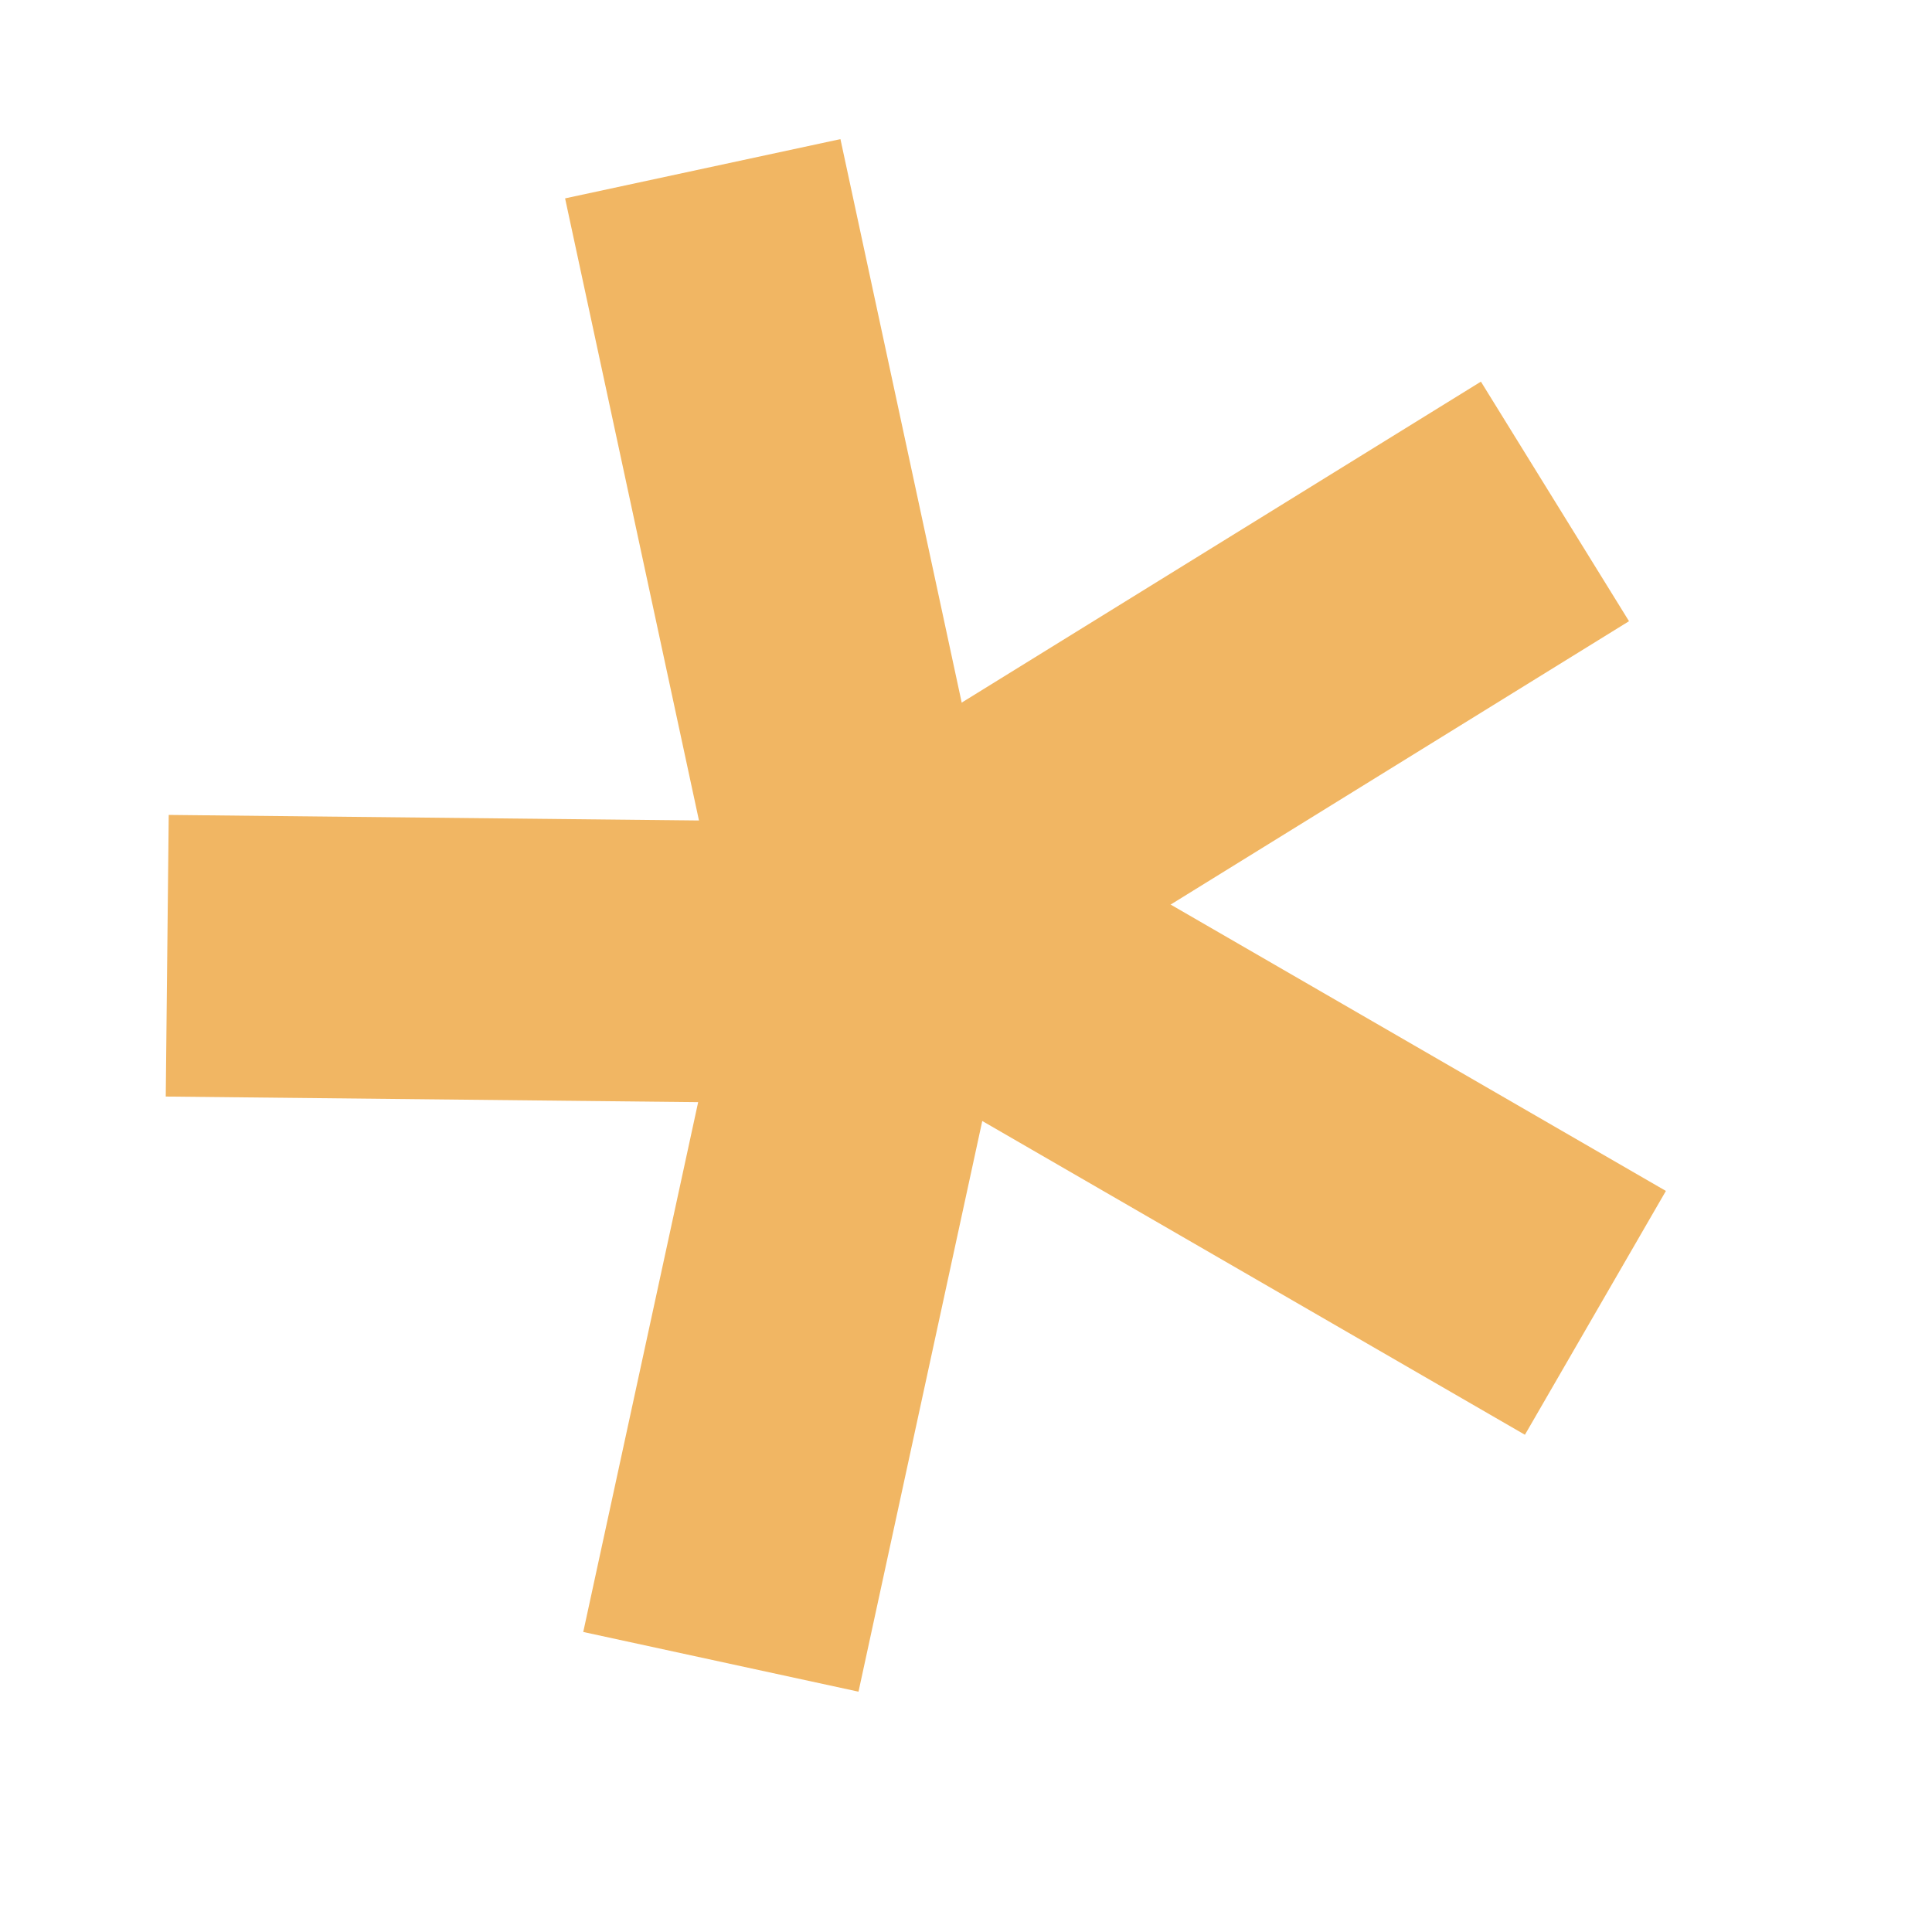
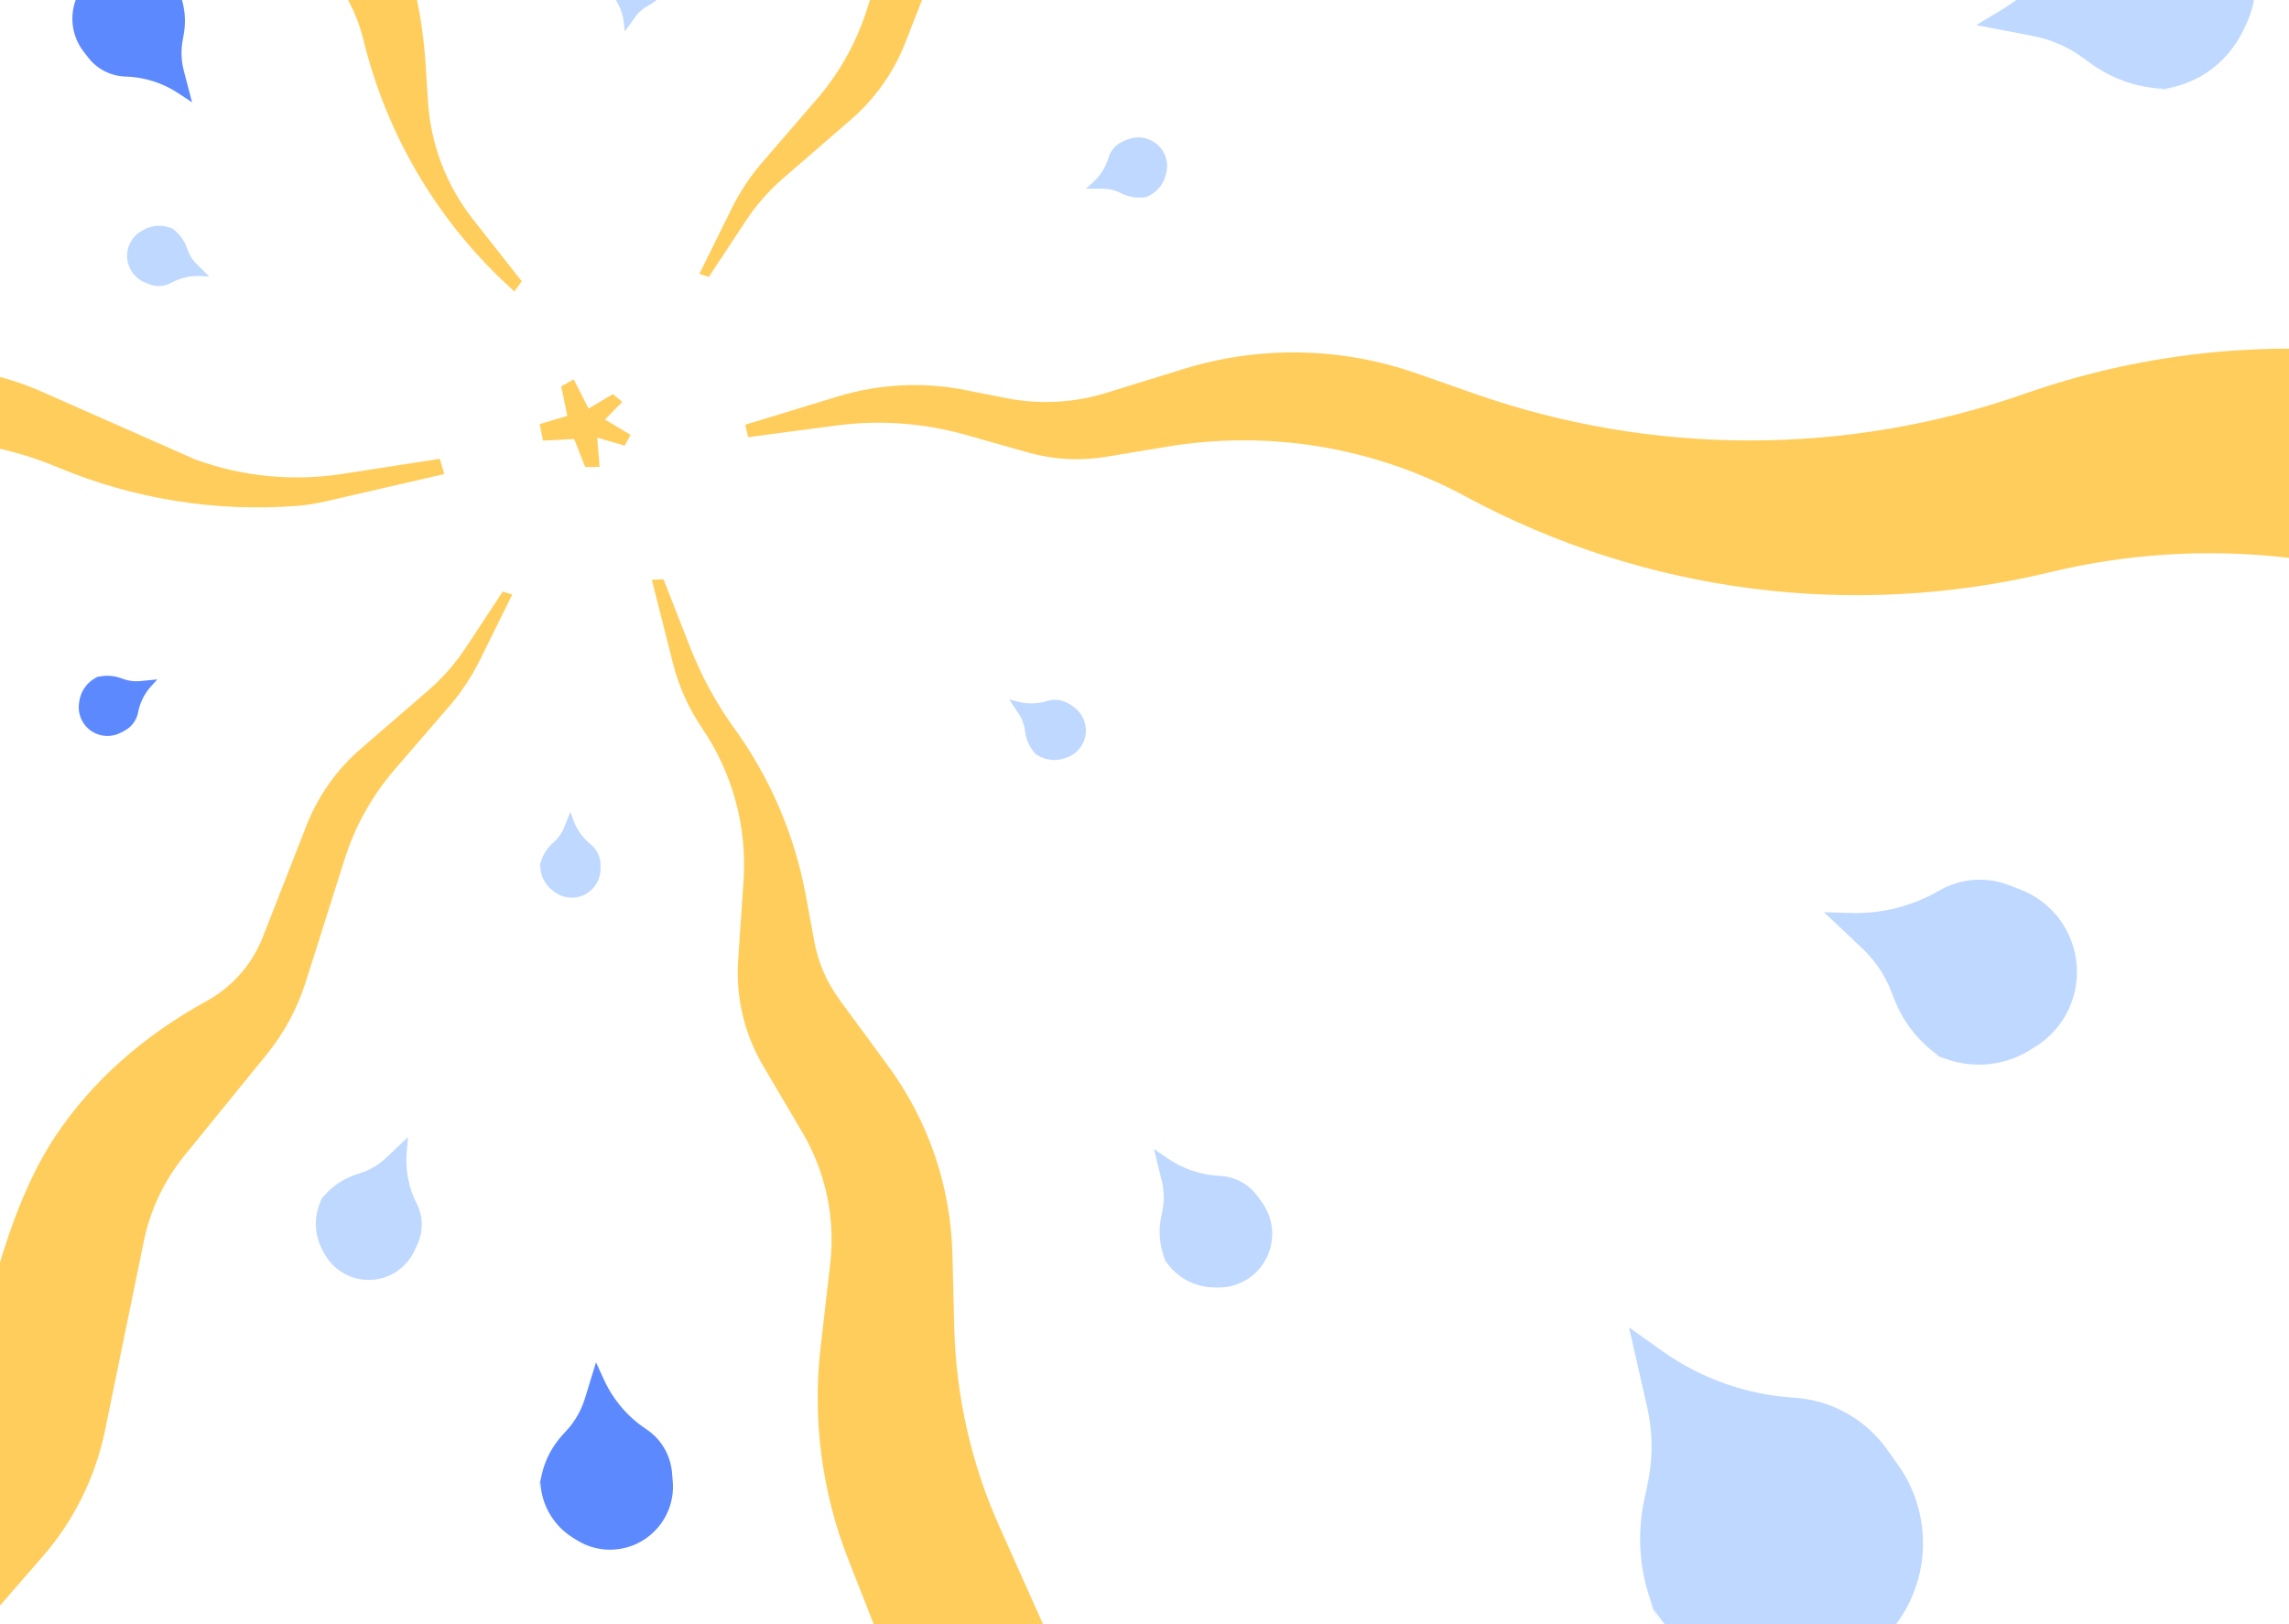
- <svg xmlns="http://www.w3.org/2000/svg" xmlns:xlink="http://www.w3.org/1999/xlink" version="1.1" preserveAspectRatio="xMidYMid meet" viewBox="0 0 64 64" width="64" height="64">
+ <svg xmlns="http://www.w3.org/2000/svg" xmlns:xlink="http://www.w3.org/1999/xlink" version="1.1" preserveAspectRatio="xMidYMid meet" viewBox="0 0 296 210" width="592" height="420">
  <defs>
-     <path d="M28.66 30.59L23.28 5.59" id="h1Y4mFlksk" />
-     <path d="M31.08 29.24L51.51 16.61" id="b7pXC22mGh" />
-     <path d="M30.54 30.59L52.85 43.49" id="aEBomUc6Z" />
-     <path d="M28.66 33.01L23.88 55.05" id="a26yZEKgMw" />
-     <path d="M31.15 31.93L5.54 31.66" id="fFmnLeAIr" />
+     <path d="M69.78 54.85L70.22 56.99L74.25 56.78C74.97 58.63 75.43 59.78 75.61 60.25C75.65 60.35 75.75 60.41 75.86 60.41C76.08 60.41 76.64 60.4 77.54 60.38L77.22 56.6L80.79 57.64L81.54 56.24L78.23 54.26L80.47 51.99L79.25 50.97L76.11 52.84L74.19 49.06L72.58 49.97L73.36 53.79L69.78 54.85Z" id="a18yzzV7pq" />
+     <path d="M65.02 76.5L66.24 76.9C64.02 81.4 62.63 84.22 62.07 85.34C61.01 87.5 59.67 89.52 58.1 91.34C55.8 94 52.93 97.33 51.05 99.51C48.13 102.89 45.93 106.82 44.58 111.08C43.24 115.3 40.94 122.57 39.52 127.05C38.44 130.46 36.72 133.63 34.47 136.4C31.55 140 26.66 146.01 23.85 149.46C21.23 152.68 19.42 156.5 18.59 160.57C17.21 167.3 14.83 178.88 13.58 185.01C12.34 191.04 9.57 196.65 5.53 201.3C2.51 204.77 -5.04 213.45 -17.12 227.35L-38.96 218.12C-25.16 204.82 -16.53 196.51 -13.08 193.19C-7.83 188.13 -4.24 181.6 -2.77 174.47C-0.26 162.2 3.09 152.97 7.28 146.77C12 139.77 18.49 134 26.75 129.45C30.05 127.63 32.6 124.72 33.98 121.21C35.56 117.16 38.06 110.77 39.62 106.8C41.12 102.96 43.53 99.54 46.65 96.85C48.96 94.84 52.7 91.6 55.41 89.27C57.27 87.66 58.89 85.8 60.25 83.74C60.88 82.78 62.48 80.36 65.02 76.5Z" id="a32sFWFiHL" />
+     <path d="M-23.25 48.7C-18.23 48.16 -15.1 47.82 -13.85 47.68C-7.26 46.96 -0.61 48 5.45 50.68C8.09 51.84 14.7 54.76 25.26 59.43C25.26 59.43 25.26 59.43 25.26 59.43C31.33 61.64 37.85 62.28 44.23 61.3C45.91 61.04 50.13 60.38 56.87 59.34L57.45 61.31C49.19 63.21 44.03 64.4 41.97 64.88C40.79 65.15 39.59 65.33 38.39 65.43C35.18 65.67 38.75 65.4 38.39 65.43C27.84 66.24 17.26 64.53 7.5 60.45C5.15 59.46 10.47 61.69 7.5 60.45C-0.19 57.23 -8.61 56.15 -16.87 57.34C-17.62 57.45 -19.51 57.72 -22.53 58.15L-23.25 48.7Z" id="dILPPRrvQ" />
+     <path d="M85.8 74.92C87.67 79.7 88.84 82.68 89.31 83.88C90.76 87.55 92.65 91.02 94.97 94.22C96.37 96.16 94.27 93.25 94.97 94.22C99.6 100.62 102.75 107.98 104.19 115.75C104.57 117.78 104.65 118.24 105.31 121.81C105.81 124.51 106.92 127.06 108.54 129.27C111.4 133.16 113.1 135.48 114.85 137.87C120.04 144.93 122.94 153.41 123.16 162.16C123.28 166.76 123.29 167.12 123.4 171.72C123.63 180.6 125.61 189.35 129.24 197.45C130.43 200.11 133.4 206.77 138.16 217.41L118.07 223.01C113.6 211.63 110.81 204.52 109.69 201.68C106.27 192.98 105.05 183.58 106.11 174.3C106.57 170.32 106.79 168.44 107.36 163.44C108.04 157.56 106.78 151.61 103.78 146.5C102.01 143.51 100.61 141.12 98.66 137.81C96.25 133.71 95.13 128.97 95.45 124.22C95.74 120 95.91 117.44 96.15 113.92C96.62 106.93 94.74 99.99 90.8 94.19C90.28 93.43 92.01 95.98 90.8 94.19C89.07 91.65 87.8 88.83 87.04 85.85C86.68 84.4 85.76 80.78 84.29 74.99L85.8 74.92Z" id="a2lp9EBOJn" />
+     <path d="M55.03 8.21C54.76 3.96 54.03 -0.25 52.87 -4.35C52.69 -4.96 52.26 -6.48 51.57 -8.92L38.1 -11.23C41.42 -5.87 43.5 -2.53 44.33 -1.19C45.55 0.79 46.46 2.95 47.01 5.21C47.92 8.9 46.85 4.53 47.01 5.21C49.96 17.26 56.35 28.2 65.41 36.68C65.55 36.82 65.92 37.16 66.5 37.7L67.47 36.38C64.11 32.11 62.01 29.43 61.17 28.37C57.72 23.99 55.69 18.66 55.34 13.1C55.19 10.84 55.2 10.9 55.03 8.21Z" id="a1WoOjvZG" />
+     <path d="M83.58 184.85C85.46 186.09 86.67 188.12 86.89 190.36C87 191.55 86.9 190.55 86.99 191.49C87.28 194.46 85.92 197.34 83.46 199.02C82.59 199.62 84.26 198.48 83.46 199.02C80.81 200.83 77.33 200.91 74.61 199.21C73.6 198.59 75.09 199.51 74.09 198.89C71.32 197.17 69.71 194.08 69.88 190.83C69.91 190.28 69.75 193.32 69.79 192.63C69.94 189.72 71.22 186.98 73.34 184.99C73.63 184.72 72.16 186.1 72.69 185.6C74.06 184.32 75.07 182.7 75.63 180.9C75.82 180.27 76.3 178.71 77.07 176.2C77.63 177.42 77.98 178.18 78.12 178.48C79.31 181.07 81.2 183.28 83.58 184.85C84.17 185.24 82.85 184.37 83.58 184.85Z" id="b1My1wZ5F4" />
+     <path d="M135.44 90.66C136.42 90.36 137.49 90.52 138.34 91.09C138.79 91.4 138.42 91.14 138.77 91.38C139.9 92.14 140.53 93.45 140.41 94.81C140.36 95.29 140.45 94.37 140.41 94.81C140.28 96.27 139.3 97.52 137.91 97.99C137.4 98.16 138.16 97.9 137.65 98.08C136.24 98.56 134.68 98.23 133.58 97.23C133.4 97.06 134.42 98 134.19 97.78C133.21 96.88 132.61 95.64 132.53 94.32C132.51 94.14 132.57 95.06 132.55 94.72C132.5 93.87 132.22 93.04 131.74 92.33C131.58 92.08 131.17 91.45 130.5 90.46C131.1 90.61 131.46 90.71 131.61 90.75C132.87 91.07 134.2 91.05 135.44 90.66C135.75 90.57 135.06 90.78 135.44 90.66Z" id="b3cURSlssV" />
+     <path d="M76.37 109.19C77.18 109.84 77.65 110.81 77.65 111.83C77.66 112.38 77.65 111.92 77.66 112.35C77.67 113.71 76.93 114.97 75.75 115.63C75.32 115.87 76.13 115.42 75.75 115.63C74.47 116.35 72.88 116.24 71.71 115.36C71.28 115.04 71.92 115.52 71.49 115.19C70.3 114.3 69.69 112.83 69.91 111.36C69.94 111.11 69.74 112.49 69.79 112.17C69.98 110.86 70.67 109.66 71.71 108.85C71.85 108.73 71.13 109.3 71.39 109.1C72.07 108.57 72.59 107.87 72.92 107.08C73.03 106.8 73.31 106.11 73.76 105C73.97 105.57 74.1 105.93 74.15 106.08C74.59 107.3 75.36 108.38 76.37 109.19C76.63 109.4 76.06 108.95 76.37 109.19Z" id="a1LCowkv1A" />
+     <path d="M53.89 155.67C54.71 157.28 54.75 159.18 54.02 160.83C53.63 161.7 53.96 160.97 53.65 161.65C52.68 163.84 50.59 165.32 48.21 165.52C47.36 165.59 48.98 165.45 48.21 165.52C45.64 165.73 43.19 164.41 41.95 162.15C41.5 161.32 42.17 162.55 41.72 161.73C40.47 159.43 40.56 156.64 41.97 154.44C42.21 154.07 40.89 156.12 41.19 155.65C42.45 153.69 44.42 152.28 46.69 151.73C46.99 151.66 45.42 152.04 45.99 151.9C47.46 151.54 48.8 150.81 49.9 149.78C50.28 149.42 51.23 148.51 52.76 147.07C52.67 148.14 52.62 148.81 52.59 149.07C52.4 151.35 52.85 153.64 53.89 155.67C54.15 156.18 53.57 155.05 53.89 155.67Z" id="c7fBAv54OJ" />
+     <path d="M17.86 92.13C17.67 93.14 17.03 94.01 16.12 94.5C15.64 94.76 16.05 94.54 15.67 94.74C14.47 95.39 13.01 95.33 11.87 94.59C11.47 94.32 12.24 94.83 11.87 94.59C10.64 93.79 10 92.34 10.23 90.89C10.31 90.36 10.19 91.15 10.27 90.62C10.51 89.15 11.52 87.93 12.92 87.43C13.16 87.34 11.85 87.81 12.15 87.7C13.4 87.25 14.78 87.31 15.99 87.85C16.15 87.92 15.32 87.55 15.62 87.68C16.4 88.03 17.26 88.17 18.12 88.09C18.41 88.06 19.16 87.99 20.35 87.87C19.94 88.32 19.68 88.6 19.58 88.71C18.7 89.67 18.1 90.85 17.86 92.13C17.8 92.45 17.93 91.74 17.86 92.13Z" id="jawQxqEZs" />
+     <path d="M157.76 152.09C159.68 152.18 161.46 153.13 162.59 154.68C163.2 155.5 162.69 154.81 163.16 155.45C164.67 157.5 164.94 160.21 163.87 162.51C163.49 163.33 164.22 161.76 163.87 162.51C162.72 164.99 160.21 166.57 157.48 166.52C156.47 166.5 157.96 166.53 156.96 166.51C154.18 166.46 151.65 164.91 150.36 162.45C150.14 162.04 151.35 164.33 151.07 163.81C149.91 161.61 149.65 159.05 150.33 156.67C150.43 156.35 149.95 158 150.13 157.4C150.57 155.86 150.6 154.23 150.22 152.67C150.09 152.13 149.75 150.78 149.22 148.61C150.16 149.25 150.75 149.65 150.98 149.81C152.99 151.19 155.34 151.98 157.76 152.09C158.37 152.12 157.02 152.05 157.76 152.09Z" id="e8hvuswyf" />
+     <path d="M22.17 36.57C21.27 37.07 20.2 37.13 19.24 36.74C18.74 36.54 19.16 36.71 18.77 36.55C17.5 36.04 16.62 34.88 16.46 33.53C16.41 33.05 16.51 33.97 16.46 33.53C16.29 32.07 16.99 30.65 18.25 29.91C18.72 29.63 18.03 30.04 18.49 29.77C19.77 29.01 21.36 29.01 22.64 29.76C22.86 29.89 21.66 29.18 21.94 29.35C23.08 30.02 23.92 31.11 24.28 32.39C24.32 32.57 24.08 31.68 24.17 32C24.4 32.83 24.84 33.58 25.45 34.18C25.66 34.39 26.19 34.92 27.05 35.76C26.44 35.73 26.05 35.71 25.9 35.7C24.6 35.64 23.31 35.94 22.17 36.57C21.89 36.73 22.52 36.38 22.17 36.57Z" id="a4MuZP9JM6" />
+     <path d="M16.24 9.9C14.32 9.85 12.53 8.93 11.37 7.4C10.75 6.59 11.27 7.27 10.78 6.63C9.24 4.61 8.93 1.91 9.95 -0.41C10.32 -1.24 9.62 0.34 9.95 -0.41C11.06 -2.92 13.54 -4.53 16.28 -4.53C17.28 -4.53 15.79 -4.53 16.8 -4.53C19.57 -4.53 22.13 -3.02 23.47 -0.59C23.69 -0.18 22.44 -2.45 22.73 -1.93C23.92 0.24 24.23 2.8 23.59 5.19C23.5 5.52 23.95 3.86 23.79 4.46C23.37 6.01 23.37 7.64 23.78 9.19C23.92 9.73 24.27 11.08 24.84 13.24C23.89 12.61 23.3 12.22 23.06 12.06C21.03 10.72 18.67 9.97 16.24 9.9C15.64 9.88 16.99 9.92 16.24 9.9Z" id="c6qezcpU8B" />
+     <path d="M132.99 58.54C136.24 59.45 139.64 59.64 142.97 59.09C148.64 58.15 148.33 58.2 150.94 57.77C164.15 55.57 177.71 57.84 189.5 64.2C196.67 68.07 185.86 62.24 189.5 64.2C212.59 76.66 239.46 80.16 264.97 74.04C271.09 72.56 257.24 75.89 265.22 73.98C284.85 69.26 305.52 71.46 323.72 80.22C324.86 80.78 327.73 82.15 332.31 84.36L331.22 48.22C318.26 46.85 310.17 46 306.93 45.66C291.7 44.06 276.31 45.85 261.87 50.91C254.75 53.41 266.26 49.38 261.87 50.91C238.83 58.99 213.72 58.99 190.68 50.92C186.18 49.34 191.8 51.31 183.18 48.29C173.45 44.88 162.88 44.68 153.03 47.73C149.76 48.74 148.06 49.27 143.03 50.82C138.86 52.11 134.44 52.34 130.16 51.5C127.43 50.96 127.21 50.91 124.85 50.45C119.36 49.36 113.68 49.65 108.33 51.28C106.74 51.77 102.75 52.98 96.37 54.93L96.75 56.54C102.8 55.74 106.58 55.24 108.1 55.04C113.71 54.29 119.42 54.7 124.88 56.24C127.48 56.98 129.72 57.61 132.99 58.54Z" id="dRZDYsAy3" />
+     <path d="M91.66 35.82L90.44 35.42C92.67 30.92 94.06 28.1 94.61 26.98C95.68 24.82 97.01 22.8 98.59 20.98C100.88 18.32 103.75 14.99 105.64 12.81C108.55 9.43 110.75 5.5 112.1 1.24C113.44 -2.98 115.75 -10.25 117.17 -14.73C118.25 -18.14 119.96 -21.31 122.22 -24.08C125.14 -27.68 130.02 -33.69 132.83 -37.14C135.45 -40.36 137.26 -44.18 138.1 -48.25C139.48 -54.98 141.85 -66.56 143.11 -72.69C144.35 -78.72 147.12 -84.33 151.16 -88.98C154.18 -92.45 161.73 -101.13 173.8 -115.03L195.65 -105.8C181.84 -92.5 173.21 -84.19 169.76 -80.87C164.51 -75.81 160.92 -69.28 159.46 -62.15C156.94 -49.88 153.59 -40.65 149.41 -34.45C144.69 -27.45 138.2 -21.68 129.94 -17.13C126.64 -15.31 124.08 -12.4 122.71 -8.89C121.12 -4.84 118.62 1.55 117.07 5.52C115.57 9.36 113.15 12.78 110.04 15.47C107.73 17.48 103.98 20.72 101.28 23.05C99.42 24.66 97.79 26.52 96.44 28.57C95.8 29.54 94.21 31.96 91.66 35.82Z" id="efXJKEYT" />
+     <path d="M250.76 115.19C253.49 113.61 256.79 113.34 259.74 114.46C261.3 115.06 259.99 114.56 261.22 115.03C265.12 116.51 267.9 120.01 268.47 124.14C268.68 125.61 268.29 122.8 268.47 124.14C269.1 128.6 267.03 133 263.21 135.37C261.81 136.24 263.89 134.95 262.49 135.82C258.61 138.23 253.73 138.33 249.76 136.09C249.09 135.71 252.8 137.8 251.95 137.33C248.4 135.32 245.76 132.03 244.58 128.13C244.42 127.6 245.24 130.3 244.94 129.32C244.18 126.8 242.78 124.52 240.87 122.71C240.2 122.08 238.54 120.51 235.87 117.98C237.74 118.04 238.91 118.07 239.38 118.08C243.37 118.2 247.31 117.19 250.76 115.19C251.63 114.69 249.71 115.8 250.76 115.19Z" id="a12v31LzMY" />
+     <path d="M143.34 20.42C143.63 19.43 144.35 18.63 145.31 18.24C145.81 18.04 145.39 18.21 145.78 18.05C147.04 17.53 148.48 17.74 149.54 18.59C149.92 18.89 149.2 18.32 149.54 18.59C150.68 19.51 151.18 21.02 150.8 22.43C150.66 22.95 150.86 22.18 150.73 22.7C150.34 24.14 149.21 25.25 147.76 25.61C147.52 25.67 148.87 25.34 148.56 25.41C147.27 25.73 145.91 25.53 144.75 24.87C144.6 24.78 145.39 25.24 145.11 25.07C144.36 24.64 143.52 24.42 142.66 24.41C142.36 24.41 141.62 24.41 140.42 24.4C140.88 24 141.16 23.75 141.28 23.64C142.25 22.78 142.96 21.66 143.34 20.42C143.43 20.11 143.22 20.8 143.34 20.42Z" id="f97iUSIaDD" />
+     <path d="M79.22 -0.6C78.58 -1.4 78.34 -2.46 78.57 -3.46C78.69 -3.99 78.59 -3.54 78.68 -3.96C78.98 -5.29 79.98 -6.35 81.29 -6.73C81.75 -6.86 80.86 -6.6 81.29 -6.73C82.69 -7.13 84.21 -6.67 85.15 -5.55C85.5 -5.13 84.98 -5.75 85.33 -5.33C86.29 -4.19 86.54 -2.62 86.01 -1.24C85.91 -1 86.42 -2.3 86.3 -2C85.82 -0.76 84.88 0.24 83.67 0.8C83.51 0.88 84.34 0.49 84.04 0.63C83.27 0.99 82.6 1.55 82.1 2.25C81.93 2.49 81.5 3.1 80.8 4.08C80.73 3.47 80.69 3.09 80.67 2.94C80.53 1.65 80.02 0.42 79.22 -0.6C79.01 -0.85 79.46 -0.28 79.22 -0.6Z" id="e4bcKTQzn7" />
+     <path d="M267.44 -7.93C269 -10.95 271.83 -13.11 275.16 -13.8C276.92 -14.17 275.44 -13.86 276.83 -14.15C281.23 -15.07 285.79 -13.51 288.71 -10.1C289.75 -8.88 287.76 -11.2 288.71 -10.1C291.86 -6.41 292.55 -1.22 290.46 3.15C289.69 4.75 290.83 2.37 290.06 3.97C287.94 8.41 283.58 11.34 278.67 11.61C277.84 11.66 282.43 11.4 281.38 11.46C276.99 11.71 272.68 10.25 269.35 7.4C268.89 7.01 271.2 8.98 270.37 8.27C268.21 6.42 265.62 5.17 262.83 4.64C261.86 4.46 259.43 3.99 255.55 3.25C257.28 2.21 258.36 1.56 258.79 1.3C262.48 -0.91 265.47 -4.11 267.44 -7.93C267.93 -8.89 266.84 -6.76 267.44 -7.93Z" id="a2kxsm6YWF" />
+     <path d="M231.98 180.77C236.8 181.07 241.22 183.53 244.02 187.46C245.5 189.55 244.26 187.8 245.43 189.44C249.13 194.64 249.71 201.45 246.93 207.21C245.94 209.25 247.83 205.34 246.93 207.21C243.94 213.41 237.57 217.26 230.69 217.03C228.17 216.95 231.92 217.07 229.39 216.99C222.41 216.76 216.11 212.75 212.96 206.52C212.43 205.48 215.38 211.29 214.7 209.96C211.88 204.4 211.32 197.96 213.13 191.99C213.37 191.18 212.12 195.31 212.57 193.82C213.74 189.96 213.89 185.87 212.99 181.94C212.68 180.58 211.9 177.15 210.65 171.68C212.99 173.34 214.45 174.37 215.03 174.79C220.02 178.32 225.89 180.39 231.98 180.77C233.5 180.87 230.12 180.65 231.98 180.77Z" id="b4XQD1lcjQ" />
  </defs>
  <g>
    <g>
      <g>
-         <g>
-           <use xlink:href="#h1Y4mFlksk" opacity="1" fill-opacity="0" stroke="#f1b663" stroke-width="9.33" stroke-opacity="1" />
-         </g>
+         <use xlink:href="#a18yzzV7pq" opacity="1" fill="#ffcd5c" fill-opacity="1" />
      </g>
      <g>
-         <g>
-           <use xlink:href="#b7pXC22mGh" opacity="1" fill-opacity="0" stroke="#f1b663" stroke-width="9.33" stroke-opacity="1" />
-         </g>
+         <use xlink:href="#a32sFWFiHL" opacity="1" fill="#ffcd5c" fill-opacity="1" />
      </g>
      <g>
-         <g>
-           <use xlink:href="#aEBomUc6Z" opacity="1" fill-opacity="0" stroke="#f1b663" stroke-width="9.33" stroke-opacity="1" />
-         </g>
+         <use xlink:href="#dILPPRrvQ" opacity="1" fill="#ffcd5c" fill-opacity="1" />
      </g>
      <g>
-         <g>
-           <use xlink:href="#a26yZEKgMw" opacity="1" fill-opacity="0" stroke="#f1b663" stroke-width="9.33" stroke-opacity="1" />
-         </g>
+         <use xlink:href="#a2lp9EBOJn" opacity="1" fill="#ffcd5c" fill-opacity="1" />
      </g>
      <g>
-         <g>
-           <use xlink:href="#fFmnLeAIr" opacity="1" fill-opacity="0" stroke="#f1b663" stroke-width="9.33" stroke-opacity="1" />
-         </g>
+         <use xlink:href="#a1WoOjvZG" opacity="1" fill="#ffcd5c" fill-opacity="1" />
+       </g>
+       <g>
+         <use xlink:href="#b1My1wZ5F4" opacity="1" fill="#5d89ff" fill-opacity="1" />
+       </g>
+       <g>
+         <use xlink:href="#b3cURSlssV" opacity="1" fill="#bfd8ff" fill-opacity="1" />
+       </g>
+       <g>
+         <use xlink:href="#a1LCowkv1A" opacity="1" fill="#bfd8ff" fill-opacity="1" />
+       </g>
+       <g>
+         <use xlink:href="#c7fBAv54OJ" opacity="1" fill="#bfd8ff" fill-opacity="1" />
+       </g>
+       <g>
+         <use xlink:href="#jawQxqEZs" opacity="1" fill="#5d89ff" fill-opacity="1" />
+       </g>
+       <g>
+         <use xlink:href="#e8hvuswyf" opacity="1" fill="#bfd8ff" fill-opacity="1" />
+       </g>
+       <g>
+         <use xlink:href="#a4MuZP9JM6" opacity="1" fill="#bfd8ff" fill-opacity="1" />
+       </g>
+       <g>
+         <use xlink:href="#c6qezcpU8B" opacity="1" fill="#5d89ff" fill-opacity="1" />
+       </g>
+       <g>
+         <use xlink:href="#dRZDYsAy3" opacity="1" fill="#ffcd5c" fill-opacity="1" />
+       </g>
+       <g>
+         <use xlink:href="#efXJKEYT" opacity="1" fill="#ffcd5c" fill-opacity="1" />
+       </g>
+       <g>
+         <use xlink:href="#a12v31LzMY" opacity="1" fill="#bfd8ff" fill-opacity="1" />
+       </g>
+       <g>
+         <use xlink:href="#f97iUSIaDD" opacity="1" fill="#bfd8ff" fill-opacity="1" />
+       </g>
+       <g>
+         <use xlink:href="#e4bcKTQzn7" opacity="1" fill="#bfd8ff" fill-opacity="1" />
+       </g>
+       <g>
+         <use xlink:href="#a2kxsm6YWF" opacity="1" fill="#bfd8ff" fill-opacity="1" />
+       </g>
+       <g>
+         <use xlink:href="#b4XQD1lcjQ" opacity="1" fill="#bfd8ff" fill-opacity="1" />
      </g>
    </g>
  </g>
</svg>
